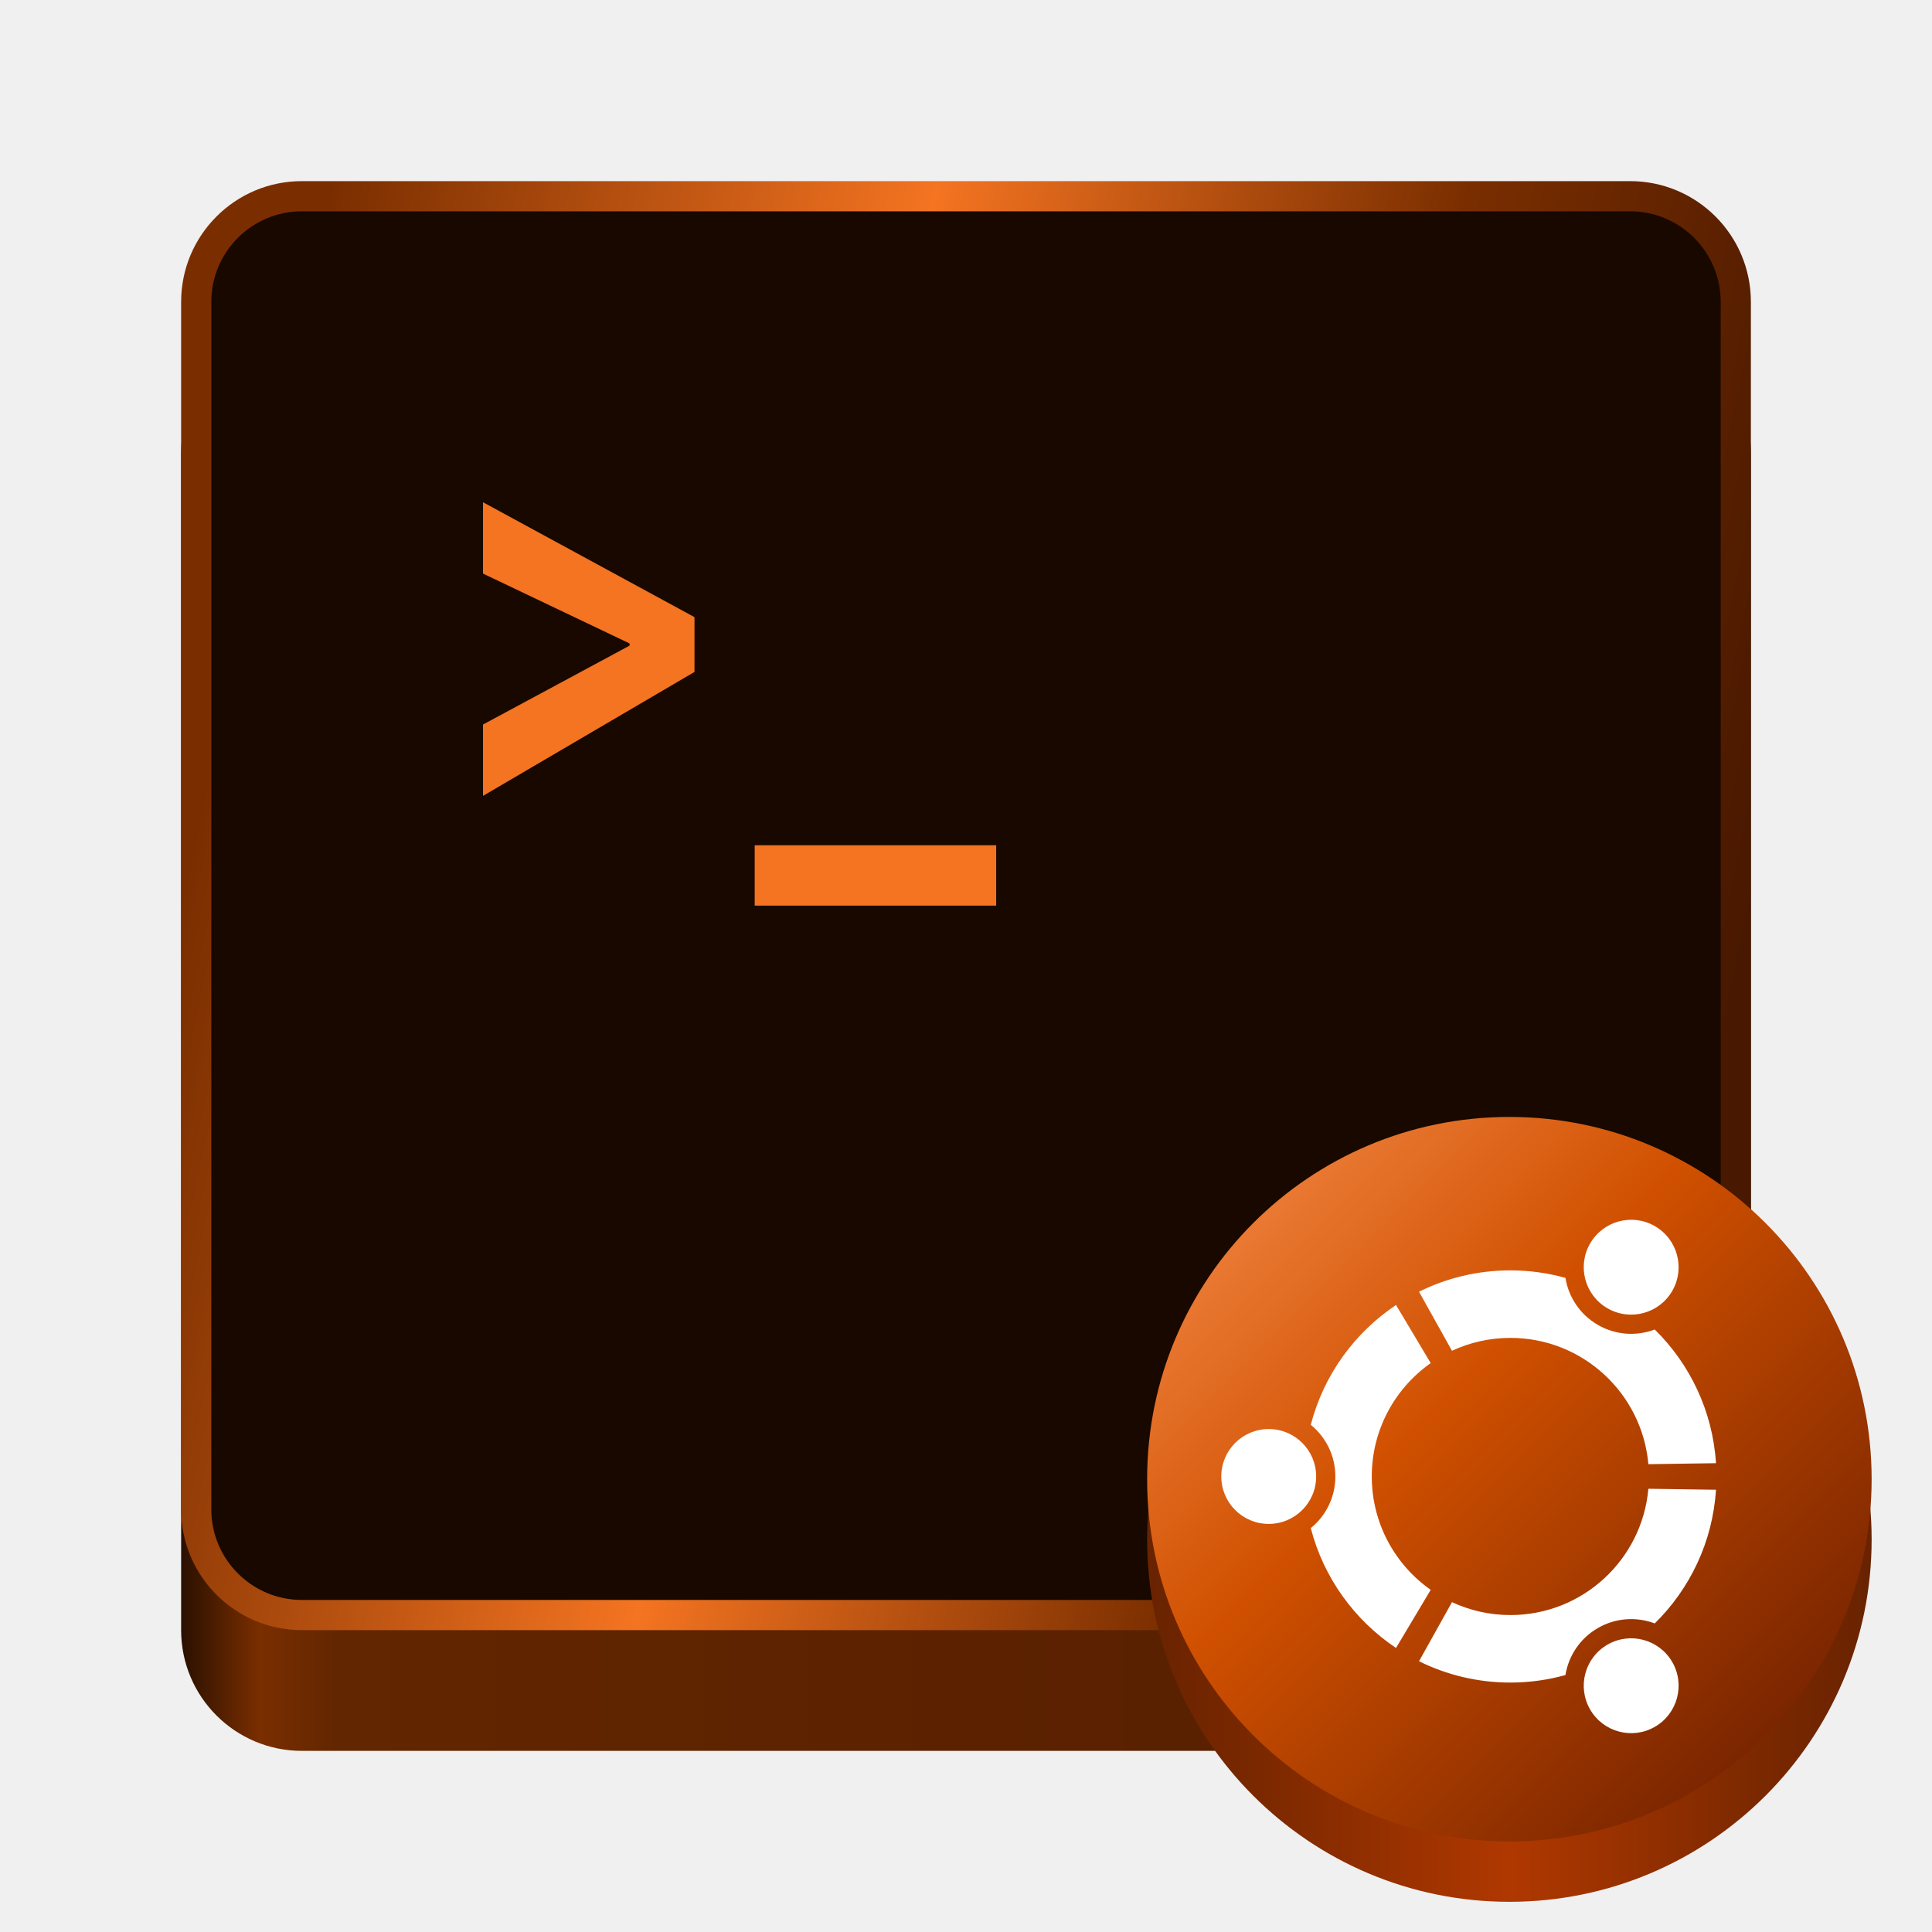
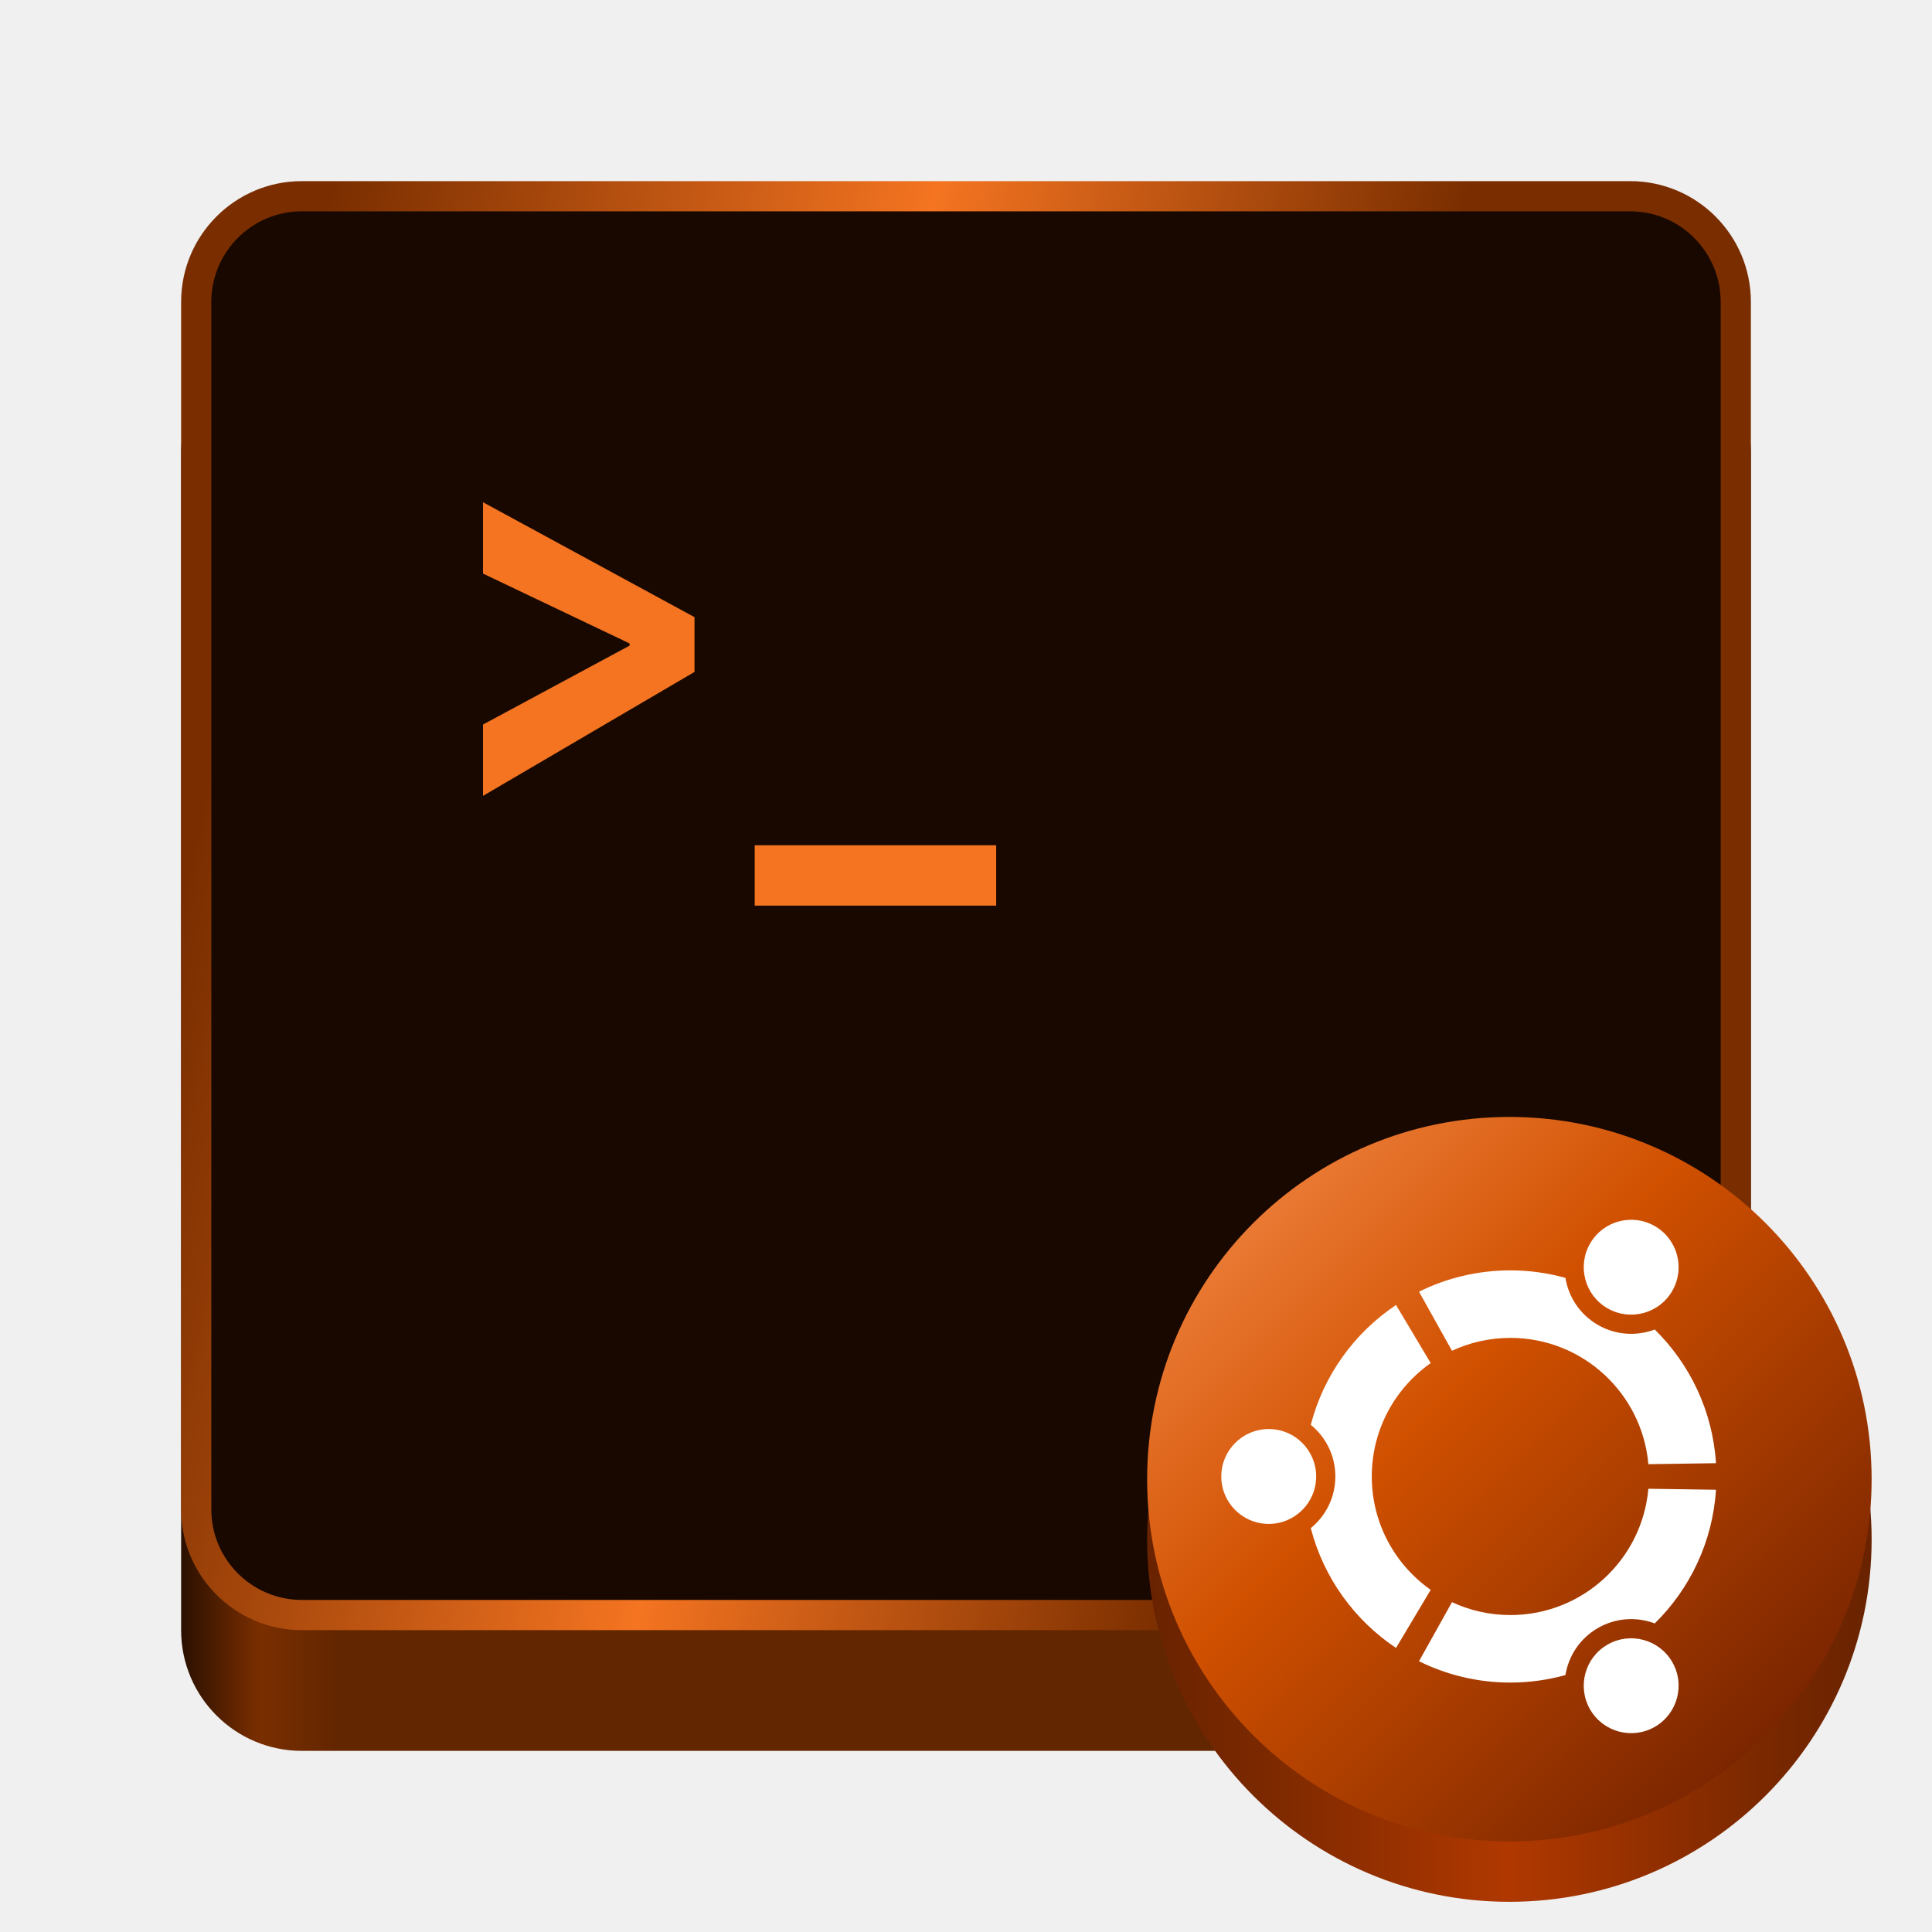
<svg xmlns="http://www.w3.org/2000/svg" height="128px" viewBox="0 0 128 128" width="128px">
  <defs>
    <linearGradient id="a" gradientUnits="userSpaceOnUse" x1="12" x2="116" y1="64" y2="64">
      <stop offset="0" stop-color="#2a1000" />
      <stop offset="0.05" stop-color="#7a2e00" />
      <stop offset="0.1" stop-color="#622600" />
-       <stop offset="0.9" stop-color="#561e00" />
+       <stop offset="0.9" stop-color="#622600" />
      <stop offset="0.95" stop-color="#7a2e00" />
      <stop offset="1" stop-color="#2a1000" />
    </linearGradient>
    <linearGradient id="b" gradientUnits="userSpaceOnUse" x1="12" x2="112.041" y1="60" y2="80.988">
      <stop offset="0" stop-color="#7a2e00" />
      <stop offset="0.384" stop-color="#f47421" />
      <stop offset="0.721" stop-color="#7a2e00" />
-       <stop offset="1" stop-color="#481800" />
+       <stop offset="1" stop-color="#7a2e00" />
    </linearGradient>
    <linearGradient id="ubuntugrad" gradientUnits="userSpaceOnUse" x1="76" y1="74" x2="124" y2="122">
      <stop offset="0" stop-color="#f89050" />
      <stop offset="0.4" stop-color="#d05000" />
      <stop offset="1" stop-color="#601800" />
    </linearGradient>
    <linearGradient id="shadowgrad" gradientUnits="userSpaceOnUse" x1="76" y1="102" x2="124" y2="102">
      <stop offset="0" stop-color="#692300" />
      <stop offset="0.15" stop-color="#7a2800" />
      <stop offset="0.5" stop-color="#b03800" />
      <stop offset="0.85" stop-color="#7a2800" />
      <stop offset="1" stop-color="#692300" />
    </linearGradient>
  </defs>
  <path d="m 20 22 h 88 c 4.418 0 8 3.582 8 8 v 78 c 0 4.418 -3.582 8 -8 8 h -88 c -4.418 0 -8 -3.582 -8 -8 v -78 c 0 -4.418 3.582 -8 8 -8 z m 0 0" fill="url(#a)" />
  <path d="m 20 12 h 88 c 4.418 0 8 3.582 8 8 v 80 c 0 4.418 -3.582 8 -8 8 h -88 c -4.418 0 -8 -3.582 -8 -8 v -80 c 0 -4.418 3.582 -8 8 -8 z m 0 0" fill="url(#b)" />
  <path d="m 20 14 h 88 c 3.312 0 6 2.688 6 6 v 80 c 0 3.312 -2.688 6 -6 6 h -88 c -3.312 0 -6 -2.688 -6 -6 v -80 c 0 -3.312 2.688 -6 6 -6 z m 0 0" fill="#180800" />
  <path d="m 46.012 40.887 l -14.012 -7.613 v 4.727 l 9.711 4.629 v 0.145 l -9.711 5.227 v 4.727 l 14.012 -8.211 z m 0 0" fill="#f47421" />
  <path d="m 50 56 v 4 h 16 v -4 z m 0 0" fill="#f47421" />
  <circle cx="100" cy="102" r="24" fill="url(#shadowgrad)" />
  <circle cx="100" cy="98" r="24" fill="url(#ubuntugrad)" />
  <g transform="translate(75.5,73.5) scale(0.095)">
    <g transform="translate(-353.2416,-137.4505)">
      <path fill="#fff" fill-rule="nonzero" d="m 679.537,276.157 c 15.823,9.138 36.052,3.718 45.184,-12.102 9.137,-15.825 3.721,-36.052 -12.104,-45.188 -15.823,-9.134 -36.049,-3.715 -45.186,12.111 -9.133,15.819 -3.715,36.045 12.106,45.179 z m -67.714,213.94 c -14.549,0 -28.337,-3.234 -40.712,-8.992 l -22.99,41.197 c 19.203,9.509 40.822,14.881 63.702,14.881 13.306,0 26.172,-1.844 38.398,-5.23 2.164,-13.288 10.054,-25.535 22.633,-32.8 12.557,-7.25 27.091,-7.968 39.67,-3.214 24.465,-24.056 40.383,-56.784 42.701,-93.232 l -47.153,-0.683 c -4.339,49.37 -45.757,88.075 -96.249,88.075 z m 0,-193.296 c 50.491,0 91.91,38.713 96.249,88.078 l 47.153,-0.691 c -2.32,-36.445 -18.24,-69.173 -42.708,-93.228 -12.578,4.751 -27.109,4.031 -39.668,-3.22 -12.578,-7.261 -20.467,-19.507 -22.63,-32.797 -12.225,-3.382 -25.091,-5.228 -38.397,-5.228 -22.88,0 -44.497,5.371 -63.699,14.883 l 22.988,41.192 c 12.374,-5.758 26.162,-8.992 40.711,-8.992 z m -96.647,96.648 c 0,-32.698 16.25,-61.578 41.095,-79.067 l -24.188,-40.52 c -28.953,19.346 -50.493,48.918 -59.439,83.557 10.452,8.518 17.129,21.49 17.129,36.033 0,14.541 -6.68,27.513 -17.131,36.029 8.945,34.641 30.484,64.212 59.439,83.558 l 24.189,-40.522 c -24.845,-17.486 -41.095,-46.366 -41.095,-79.069 z m 164.365,117.291 c -15.826,9.137 -21.244,29.363 -12.109,45.181 9.137,15.825 29.362,21.247 45.187,12.11 15.82,-9.135 21.241,-29.362 12.104,-45.185 -9.133,-15.817 -29.362,-21.239 -45.182,-12.106 z M 443.311,360.369 c -18.276,0 -33.086,14.807 -33.086,33.084 0,18.271 14.81,33.081 33.086,33.081 18.27,0 33.081,-14.81 33.081,-33.081 0,-18.277 -14.811,-33.084 -33.081,-33.084" />
    </g>
  </g>
</svg>
